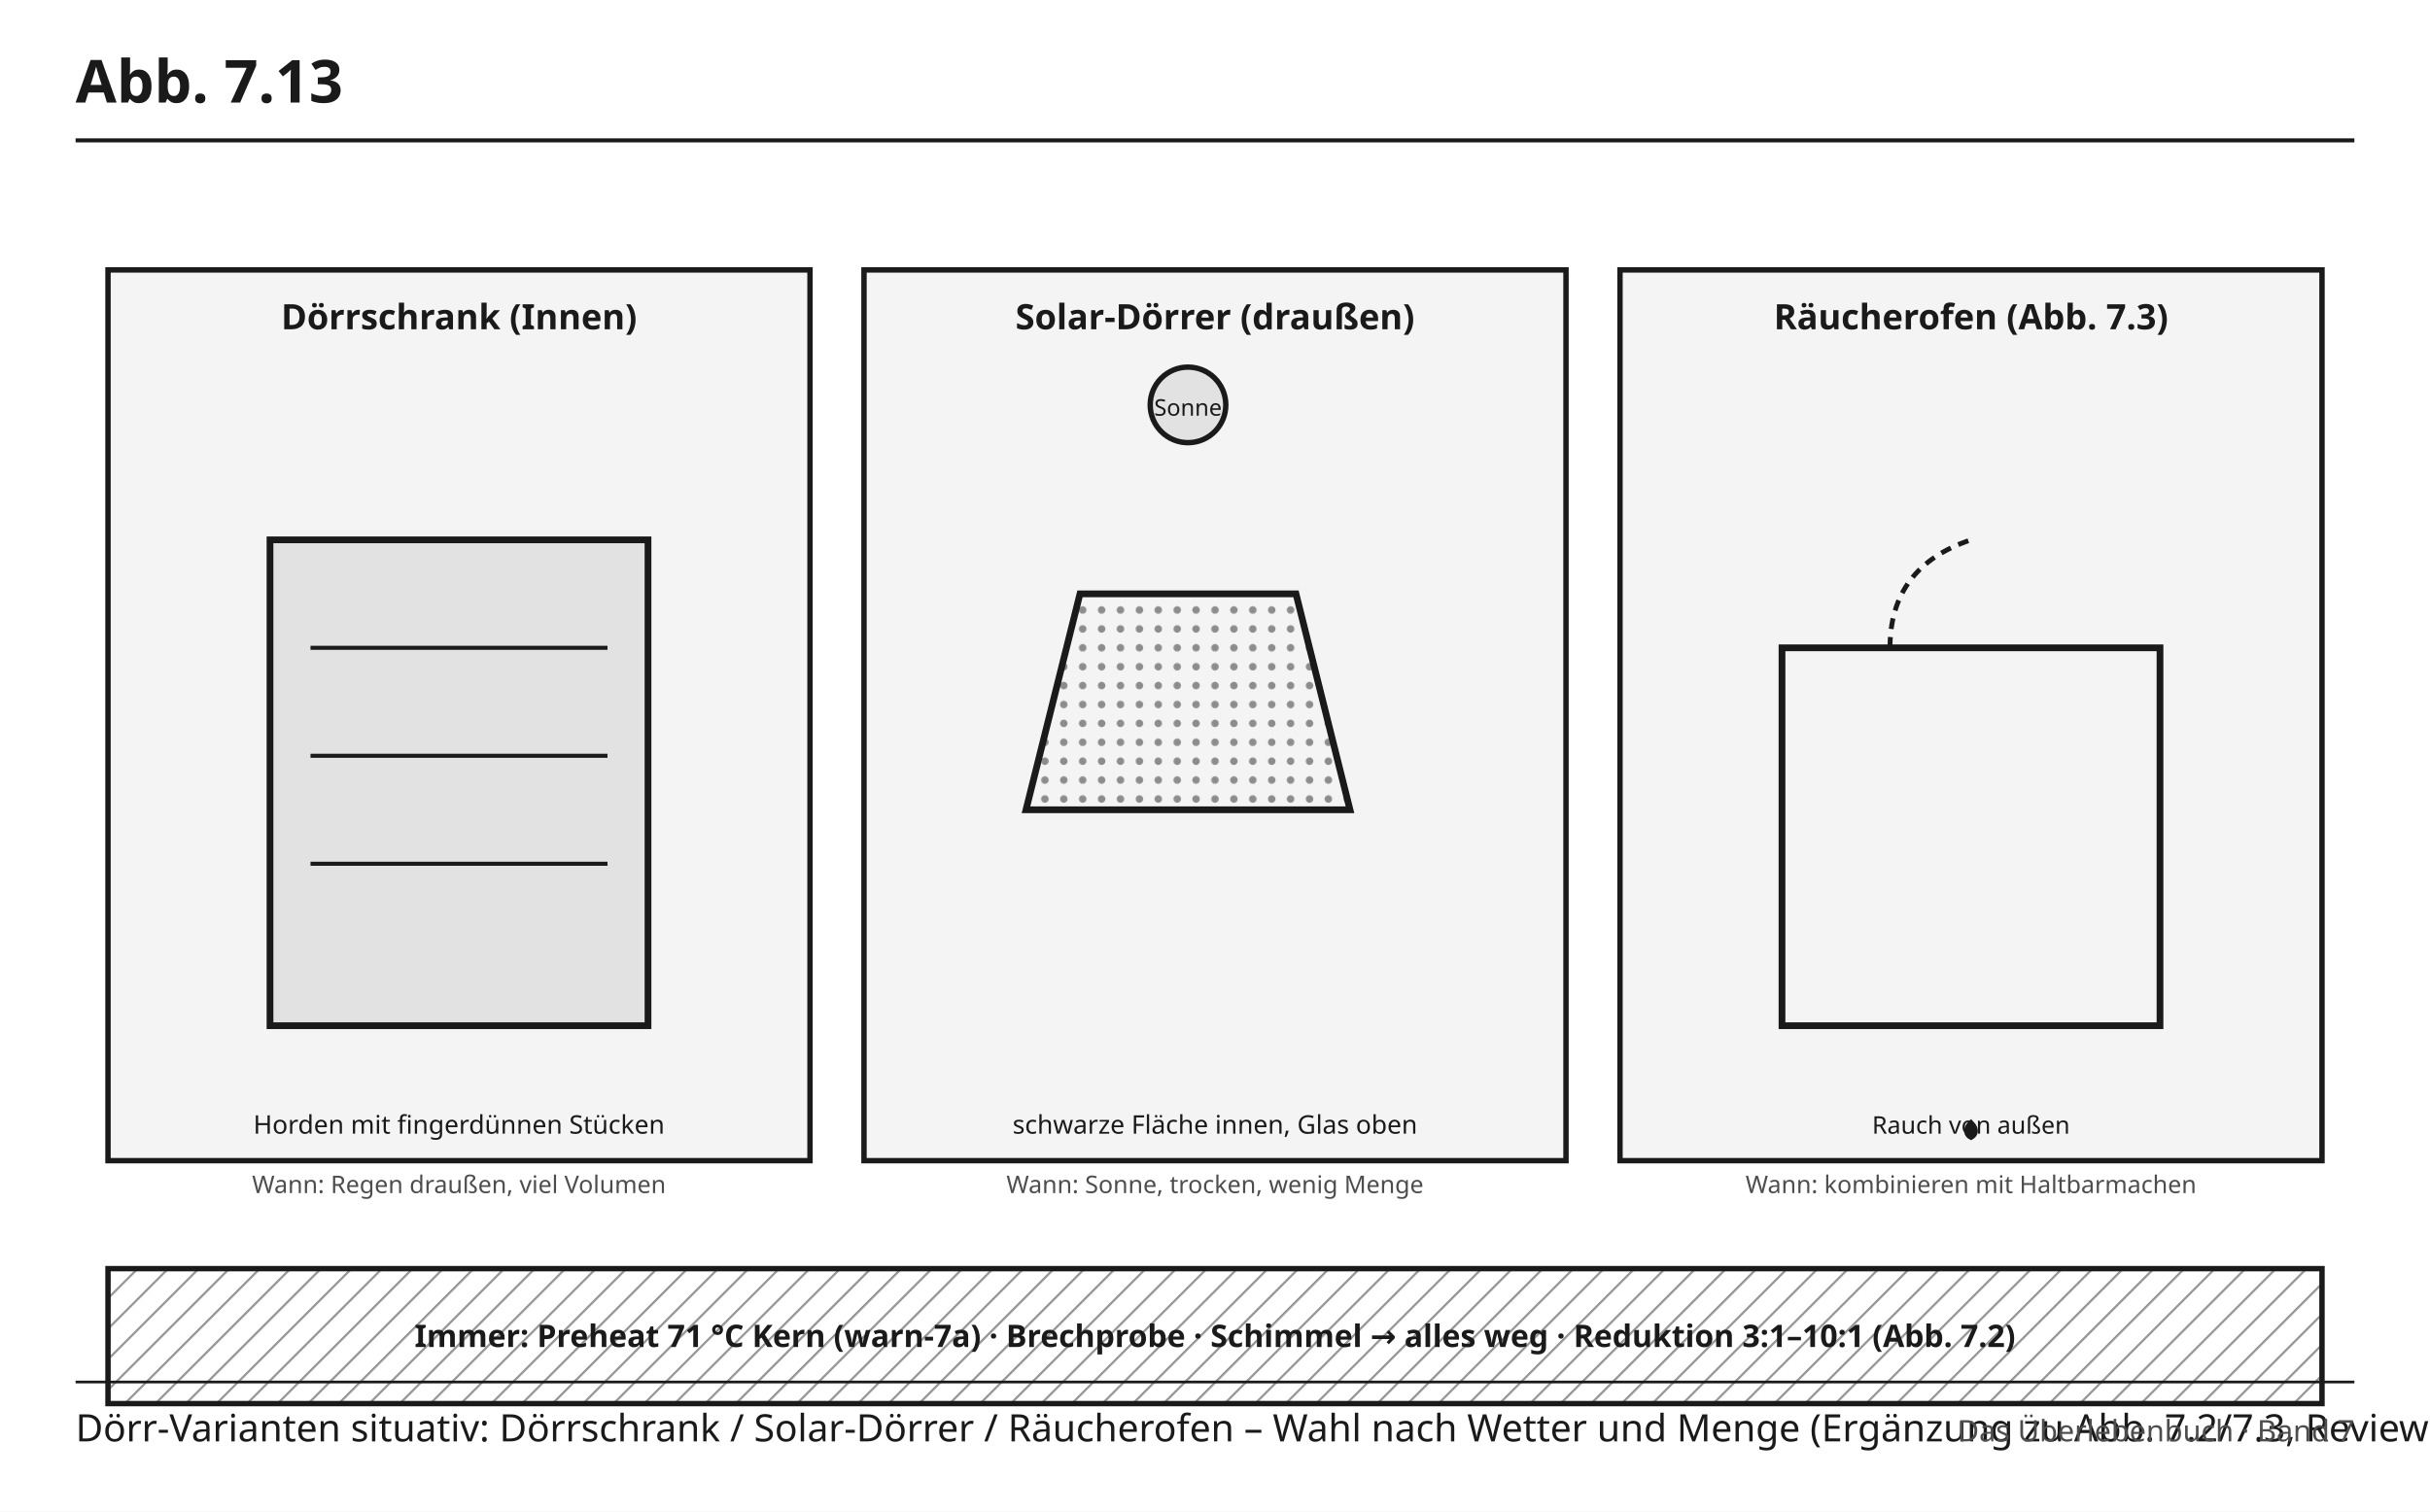
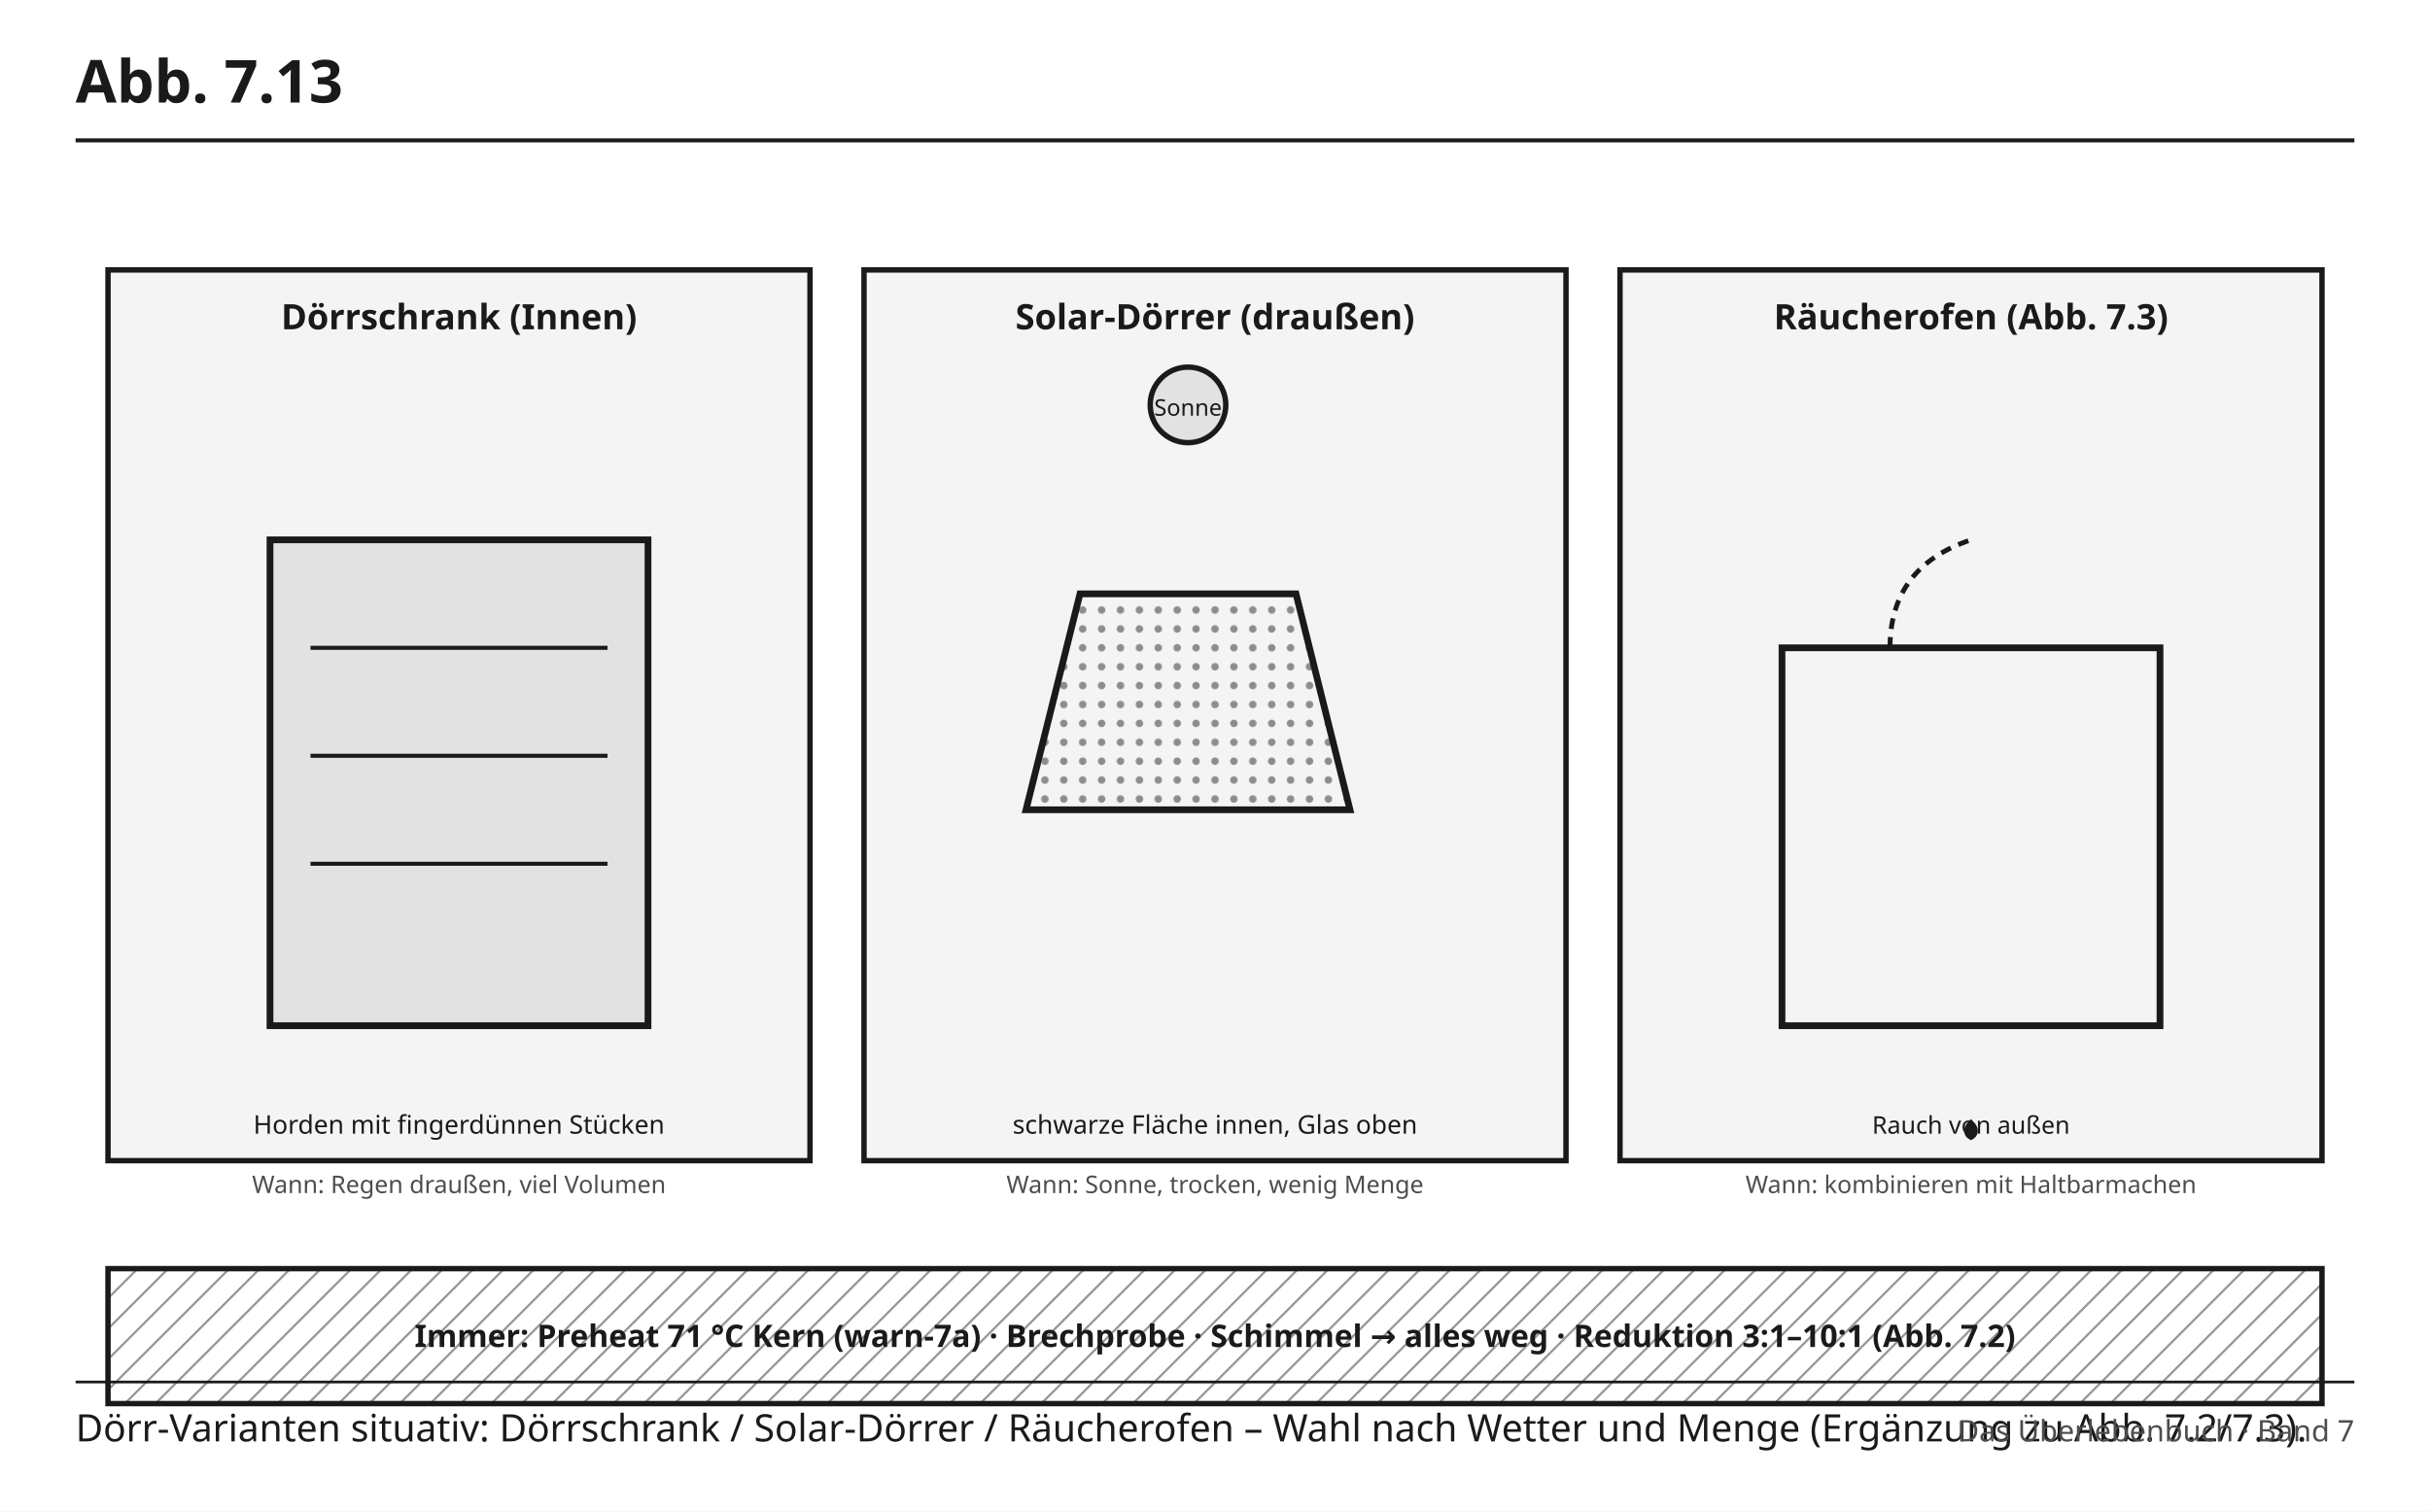
- <svg xmlns="http://www.w3.org/2000/svg" viewBox="0 0 900 560" role="img" aria-label="Abb. 7.13 – Dörr-Varianten situativ: Dörrschrank / Solar-Dörrer / Räucherofen – Wahl nach Wetter und Menge (Ergänzung zu Abb. 7.2/7.3, Review v1).">
+ <svg xmlns="http://www.w3.org/2000/svg" viewBox="0 0 900 560" role="img" aria-label="Abb. 7.13 – Dörr-Varianten situativ: Dörrschrank / Solar-Dörrer / Räucherofen – Wahl nach Wetter und Menge (Ergänzung zu Abb. 7.2/7.3).">
  <defs>
    <marker id="ah" markerWidth="10" markerHeight="8" refX="9" refY="4" orient="auto">
      <path d="M0 0 L10 4 L0 8 z" fill="#1a1a1a" />
    </marker>
    <marker id="ahs" markerWidth="10" markerHeight="8" refX="1" refY="4" orient="auto">
      <path d="M10 0 L0 4 L10 8 z" fill="#1a1a1a" />
    </marker>
    <pattern id="hatch" width="8" height="8" patternTransform="rotate(45)" patternUnits="userSpaceOnUse">
      <line x1="0" y1="0" x2="0" y2="8" stroke="#8c8c8c" stroke-width="1.6" />
    </pattern>
    <pattern id="cross" width="8" height="8" patternUnits="userSpaceOnUse">
      <path d="M0 0 L8 8 M8 0 L0 8" stroke="#bfbfbf" stroke-width="1" />
    </pattern>
    <pattern id="dots" width="7" height="7" patternUnits="userSpaceOnUse">
      <circle cx="2" cy="2" r="1.4" fill="#8c8c8c" />
    </pattern>
  </defs>
  <rect x="0" y="0" width="900" height="560" fill="#ffffff" />
  <text x="28" y="38" font-family="sans-serif" font-size="22" text-anchor="start" font-weight="bold" fill="#1a1a1a">Abb. 7.13</text>
  <line x1="28" y1="52" x2="872" y2="52" stroke="#1a1a1a" stroke-width="1.5" />
  <rect x="40" y="100" width="260" height="330" fill="#f4f4f4" stroke="#1a1a1a" stroke-width="2" />
  <text x="170" y="122" font-family="sans-serif" font-size="13" text-anchor="middle" font-weight="bold" fill="#1a1a1a">Dörrschrank (Innen)</text>
  <rect x="100" y="200" width="140" height="180" fill="#e2e2e2" stroke="#1a1a1a" stroke-width="2.5" />
  <line x1="115" y1="240" x2="225" y2="240" stroke="#1a1a1a" stroke-width="1.5" />
  <line x1="115" y1="280" x2="225" y2="280" stroke="#1a1a1a" stroke-width="1.5" />
  <line x1="115" y1="320" x2="225" y2="320" stroke="#1a1a1a" stroke-width="1.5" />
  <text x="170" y="420" font-family="sans-serif" font-size="9.5" text-anchor="middle" font-weight="normal" fill="#1a1a1a">Horden mit fingerdünnen Stücken</text>
  <text x="170" y="442" font-family="sans-serif" font-size="9" text-anchor="middle" font-weight="normal" fill="#4d4d4d">Wann: Regen draußen, viel Volumen</text>
  <rect x="320" y="100" width="260" height="330" fill="#f4f4f4" stroke="#1a1a1a" stroke-width="2" />
  <text x="450" y="122" font-family="sans-serif" font-size="13" text-anchor="middle" font-weight="bold" fill="#1a1a1a">Solar-Dörrer (draußen)</text>
  <polygon points="380,300 500,300 480,220 400,220" fill="url(#dots)" stroke="#1a1a1a" stroke-width="2.5" />
  <circle cx="440" cy="150" r="14" fill="#e2e2e2" stroke="#1a1a1a" stroke-width="2" />
  <text x="440" y="154" font-family="sans-serif" font-size="8.5" text-anchor="middle" font-weight="normal" fill="#1a1a1a">Sonne</text>
  <text x="450" y="420" font-family="sans-serif" font-size="9.5" text-anchor="middle" font-weight="normal" fill="#1a1a1a">schwarze Fläche innen, Glas oben</text>
  <text x="450" y="442" font-family="sans-serif" font-size="9" text-anchor="middle" font-weight="normal" fill="#4d4d4d">Wann: Sonne, trocken, wenig Menge</text>
  <rect x="600" y="100" width="260" height="330" fill="#f4f4f4" stroke="#1a1a1a" stroke-width="2" />
  <text x="730" y="122" font-family="sans-serif" font-size="13" text-anchor="middle" font-weight="bold" fill="#1a1a1a">Räucherofen (Abb. 7.3)</text>
  <rect x="660" y="240" width="140" height="140" fill="#f4f4f4" stroke="#1a1a1a" stroke-width="2.5" />
  <path d="M730 416 C 732.4 418.4 731.7 420.4 730 421.3 C 728.3 420.4 727.6 418.4 730 416 Z" fill="#c9c9c9" stroke="#1a1a1a" stroke-width="2" />
  <path d="M730 418.4 C 731 419.6 730.7 420.6 730 421 C 729.3 420.6 729 419.6 730 418.4 Z" fill="#f4f4f4" stroke="#1a1a1a" stroke-width="1.5" />
  <path d="M700 240 q 0 -30 30 -40" fill="none" stroke="#1a1a1a" stroke-width="1.8" stroke-dasharray="4 3" />
  <text x="730" y="420" font-family="sans-serif" font-size="9" text-anchor="middle" font-weight="normal" fill="#1a1a1a">Rauch von außen</text>
  <text x="730" y="442" font-family="sans-serif" font-size="9" text-anchor="middle" font-weight="normal" fill="#4d4d4d">Wann: kombinieren mit Haltbarmachen</text>
  <rect x="40" y="470" width="820" height="50" fill="url(#hatch)" stroke="#1a1a1a" stroke-width="2" />
  <text x="450" y="499.025" font-family="sans-serif" font-size="11.5" text-anchor="middle" font-weight="bold" fill="#1a1a1a">Immer: Preheat 71 °C Kern (warn-7a) · Brechprobe · Schimmel → alles weg · Reduktion 3:1–10:1 (Abb. 7.2)</text>
  <line x1="28" y1="512" x2="872" y2="512" stroke="#1a1a1a" stroke-width="1" />
-   <text x="28" y="534" font-family="sans-serif" font-size="14" text-anchor="start" font-weight="normal" fill="#1a1a1a">Dörr-Varianten situativ: Dörrschrank / Solar-Dörrer / Räucherofen – Wahl nach Wetter und Menge (Ergänzung zu Abb. 7.2/7.3, Review v1).</text>
+   <text x="28" y="534" font-family="sans-serif" font-size="14" text-anchor="start" font-weight="normal" fill="#1a1a1a">Dörr-Varianten situativ: Dörrschrank / Solar-Dörrer / Räucherofen – Wahl nach Wetter und Menge (Ergänzung zu Abb. 7.2/7.3).</text>
  <text x="872" y="534" font-family="sans-serif" font-size="11" text-anchor="end" font-weight="normal" fill="#4d4d4d">Das Überlebenbuch · Band 7</text>
</svg>
